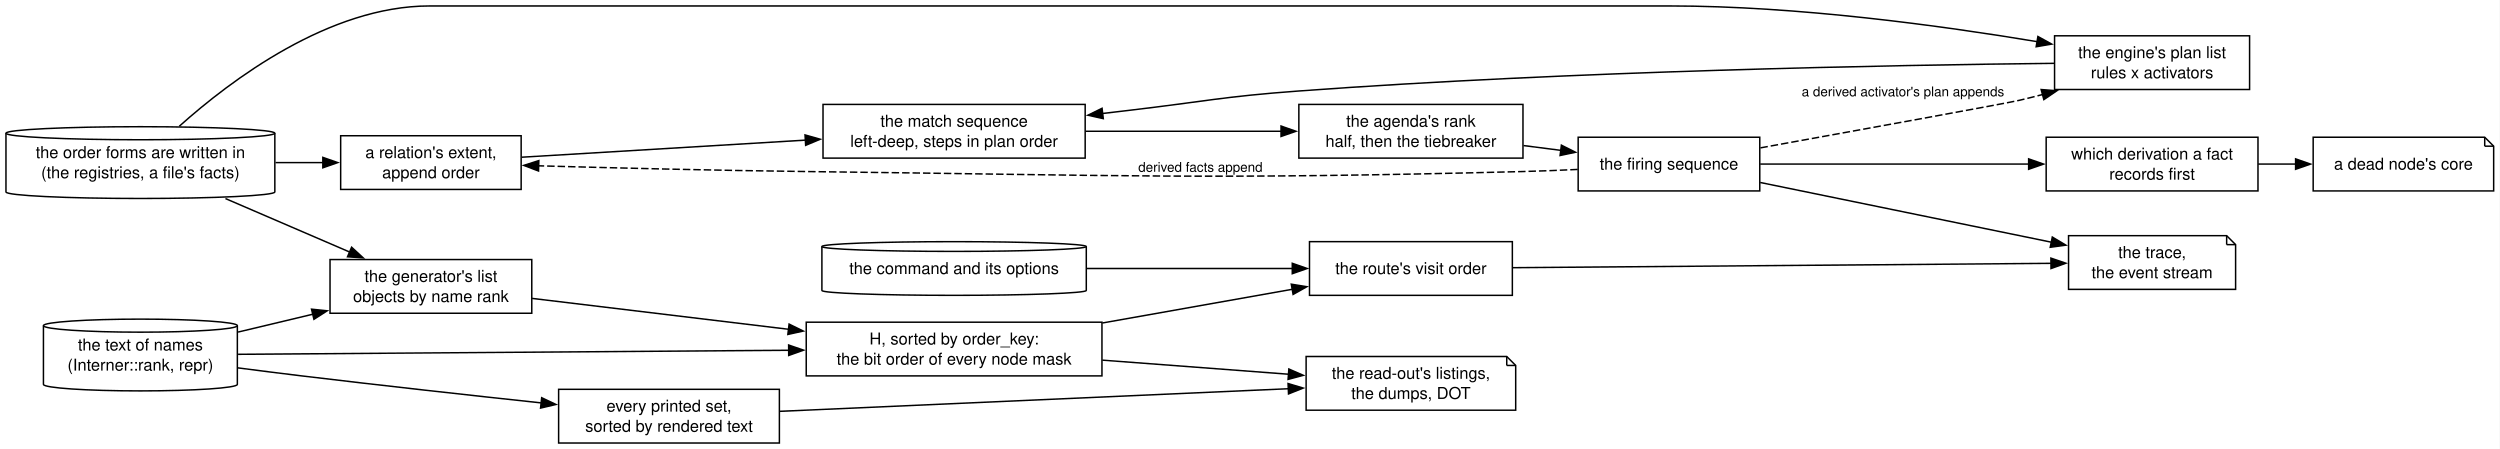
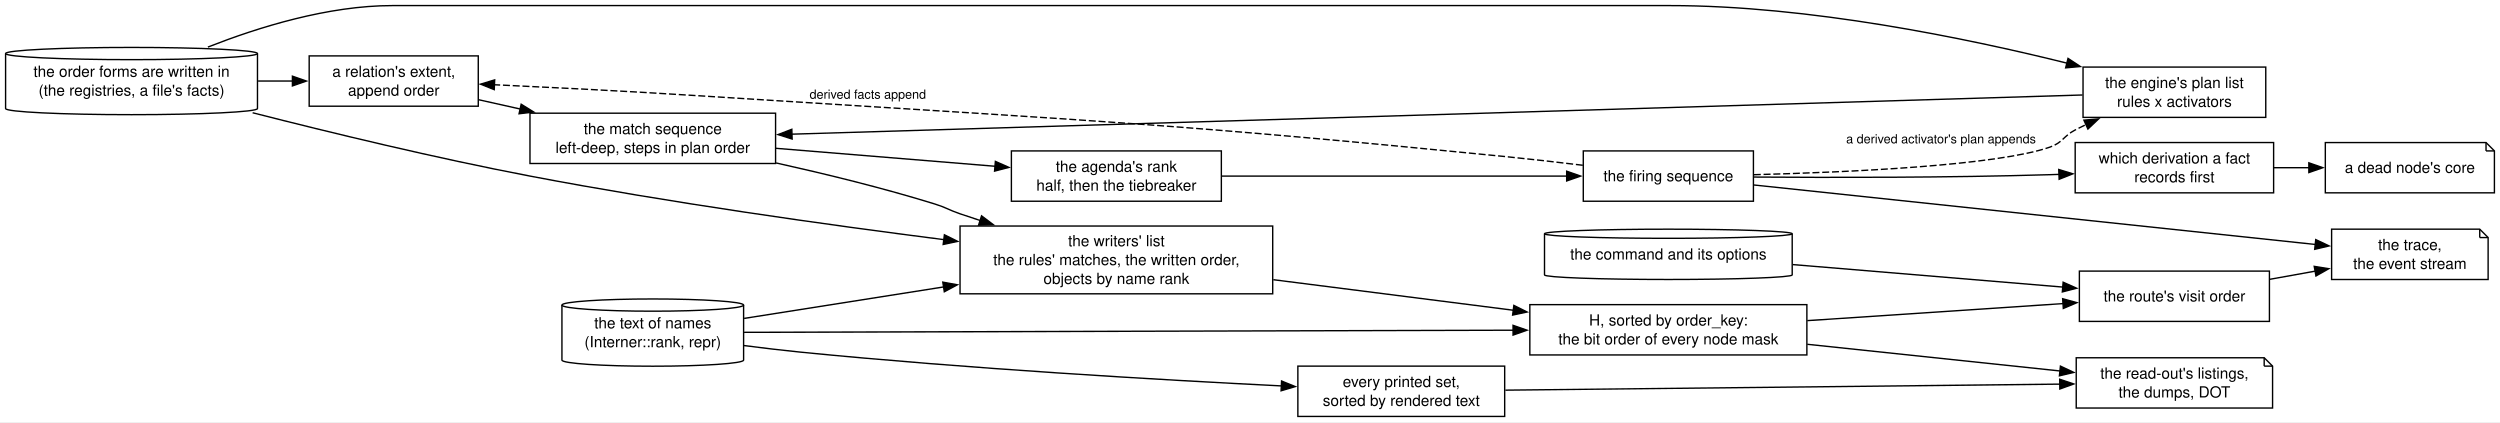
- <svg xmlns="http://www.w3.org/2000/svg" width="1676pt" height="301pt" viewBox="0.00 0.00 1676.00 301.00">
-   <g id="graph0" class="graph" transform="scale(1 1) rotate(0) translate(4 297)">
-     <polygon fill="white" stroke="none" points="-4,4 -4,-297 1671.75,-297 1671.75,4 -4,4" />
+ <svg xmlns="http://www.w3.org/2000/svg" width="1789pt" height="302pt" viewBox="0.00 0.00 1789.00 302.00">
+   <g id="graph0" class="graph" transform="scale(1 1) rotate(0) translate(4 298)">
+     <polygon fill="white" stroke="none" points="-4,4 -4,-298 1785,-298 1785,4 -4,4" />
    <g id="node1" class="node">
-       <path fill="none" stroke="black" d="M180.25,-207.69C180.25,-210.1 139.85,-212.06 90.12,-212.06 40.4,-212.06 0,-210.1 0,-207.69 0,-207.69 0,-168.31 0,-168.31 0,-165.9 40.4,-163.94 90.12,-163.94 139.85,-163.94 180.25,-165.9 180.25,-168.31 180.25,-168.31 180.25,-207.69 180.25,-207.69" />
-       <path fill="none" stroke="black" d="M180.25,-207.69C180.25,-205.27 139.85,-203.31 90.12,-203.31 40.4,-203.31 0,-205.27 0,-207.69" />
-       <text xml:space="preserve" text-anchor="middle" x="90.12" y="-191.05" font-family="Helvetica,sans-Serif" font-size="11.00">the order forms are written in</text>
-       <text xml:space="preserve" text-anchor="middle" x="90.12" y="-177.55" font-family="Helvetica,sans-Serif" font-size="11.00">(the registries, a file's facts)</text>
+       <path fill="none" stroke="black" d="M180.25,-259.69C180.25,-262.1 139.85,-264.06 90.12,-264.06 40.4,-264.06 0,-262.1 0,-259.69 0,-259.69 0,-220.31 0,-220.31 0,-217.9 40.4,-215.94 90.12,-215.94 139.85,-215.94 180.25,-217.9 180.25,-220.31 180.25,-220.31 180.25,-259.69 180.25,-259.69" />
+       <path fill="none" stroke="black" d="M180.25,-259.69C180.25,-257.27 139.85,-255.31 90.12,-255.31 40.4,-255.31 0,-257.27 0,-259.69" />
+       <text xml:space="preserve" text-anchor="middle" x="90.12" y="-243.05" font-family="Helvetica,sans-Serif" font-size="11.00">the order forms are written in</text>
+       <text xml:space="preserve" text-anchor="middle" x="90.12" y="-229.55" font-family="Helvetica,sans-Serif" font-size="11.00">(the registries, a file's facts)</text>
    </g>
    <g id="node4" class="node">
-       <polygon fill="none" stroke="black" points="345.38,-206 224.38,-206 224.38,-170 345.38,-170 345.38,-206" />
-       <text xml:space="preserve" text-anchor="middle" x="284.88" y="-191.05" font-family="Helvetica,sans-Serif" font-size="11.00">a relation's extent,</text>
-       <text xml:space="preserve" text-anchor="middle" x="284.88" y="-177.55" font-family="Helvetica,sans-Serif" font-size="11.00">append order</text>
+       <polygon fill="none" stroke="black" points="338.25,-258 217.25,-258 217.25,-222 338.25,-222 338.25,-258" />
+       <text xml:space="preserve" text-anchor="middle" x="277.75" y="-243.05" font-family="Helvetica,sans-Serif" font-size="11.00">a relation's extent,</text>
+       <text xml:space="preserve" text-anchor="middle" x="277.75" y="-229.55" font-family="Helvetica,sans-Serif" font-size="11.00">append order</text>
    </g>
    <g id="edge1" class="edge">
-       <path fill="none" stroke="black" d="M180.73,-188C191.37,-188 202.13,-188 212.47,-188" />
-       <polygon fill="black" stroke="black" points="212.43,-191.5 222.43,-188 212.43,-184.5 212.43,-191.5" />
+       <path fill="none" stroke="black" d="M180.68,-240C188.99,-240 197.35,-240 205.47,-240" />
+       <polygon fill="black" stroke="black" points="205.25,-243.5 215.25,-240 205.25,-236.5 205.25,-243.5" />
    </g>
    <g id="node5" class="node">
-       <polygon fill="none" stroke="black" points="1504.12,-273 1373.38,-273 1373.38,-237 1504.12,-237 1504.12,-273" />
-       <text xml:space="preserve" text-anchor="middle" x="1438.75" y="-258.05" font-family="Helvetica,sans-Serif" font-size="11.00">the engine's plan list</text>
-       <text xml:space="preserve" text-anchor="middle" x="1438.75" y="-244.55" font-family="Helvetica,sans-Serif" font-size="11.00">rules x activators</text>
+       <polygon fill="none" stroke="black" points="1617.38,-250 1486.62,-250 1486.62,-214 1617.38,-214 1617.38,-250" />
+       <text xml:space="preserve" text-anchor="middle" x="1552" y="-235.05" font-family="Helvetica,sans-Serif" font-size="11.00">the engine's plan list</text>
+       <text xml:space="preserve" text-anchor="middle" x="1552" y="-221.55" font-family="Helvetica,sans-Serif" font-size="11.00">rules x activators</text>
    </g>
    <g id="edge2" class="edge">
-       <path fill="none" stroke="black" d="M116.18,-212.35C150.85,-243.37 216.81,-293 283.88,-293 283.88,-293 283.88,-293 1115.88,-293 1200.58,-293 1296.97,-279.86 1362.01,-269.03" />
-       <polygon fill="black" stroke="black" points="1362.21,-272.55 1371.48,-267.43 1361.04,-265.65 1362.21,-272.55" />
+       <path fill="none" stroke="black" d="M144.76,-264.31C181.21,-278.65 230.94,-294 276.75,-294 276.75,-294 276.75,-294 1190.88,-294 1290.29,-294 1402.94,-270.77 1475.36,-252.75" />
+       <polygon fill="black" stroke="black" points="1475.88,-256.23 1484.72,-250.39 1474.17,-249.44 1475.88,-256.23" />
    </g>
    <g id="node10" class="node">
-       <polygon fill="none" stroke="black" points="352.5,-123 217.25,-123 217.25,-87 352.5,-87 352.5,-123" />
-       <text xml:space="preserve" text-anchor="middle" x="284.88" y="-108.05" font-family="Helvetica,sans-Serif" font-size="11.00">the generator's list</text>
-       <text xml:space="preserve" text-anchor="middle" x="284.88" y="-94.55" font-family="Helvetica,sans-Serif" font-size="11.00">objects by name rank</text>
+       <polygon fill="none" stroke="black" points="906.75,-136.25 683,-136.25 683,-87.75 906.75,-87.75 906.75,-136.25" />
+       <text xml:space="preserve" text-anchor="middle" x="794.88" y="-121.8" font-family="Helvetica,sans-Serif" font-size="11.00">the writers' list</text>
+       <text xml:space="preserve" text-anchor="middle" x="794.88" y="-108.3" font-family="Helvetica,sans-Serif" font-size="11.00">the rules' matches, the written order,</text>
+       <text xml:space="preserve" text-anchor="middle" x="794.88" y="-94.8" font-family="Helvetica,sans-Serif" font-size="11.00">objects by name rank</text>
    </g>
    <g id="edge13" class="edge">
-       <path fill="none" stroke="black" d="M147.14,-163.88C173.41,-152.57 204.58,-139.14 230.52,-127.98" />
-       <polygon fill="black" stroke="black" points="231.72,-131.27 239.52,-124.1 228.95,-124.84 231.72,-131.27" />
+       <path fill="none" stroke="black" d="M176.78,-217.31C232.94,-202.98 308.12,-184.82 375.25,-172 474.36,-153.08 587.71,-137.18 671.44,-126.51" />
+       <polygon fill="black" stroke="black" points="671.81,-129.99 681.29,-125.27 670.93,-123.05 671.81,-129.99" />
    </g>
    <g id="node2" class="node">
-       <path fill="none" stroke="black" d="M155.12,-78.69C155.12,-81.1 125.99,-83.06 90.12,-83.06 54.26,-83.06 25.12,-81.1 25.12,-78.69 25.12,-78.69 25.12,-39.31 25.12,-39.31 25.12,-36.9 54.26,-34.94 90.12,-34.94 125.99,-34.94 155.12,-36.9 155.12,-39.31 155.12,-39.31 155.12,-78.69 155.12,-78.69" />
-       <path fill="none" stroke="black" d="M155.12,-78.69C155.12,-76.27 125.99,-74.31 90.12,-74.31 54.26,-74.31 25.12,-76.27 25.12,-78.69" />
-       <text xml:space="preserve" text-anchor="middle" x="90.12" y="-62.05" font-family="Helvetica,sans-Serif" font-size="11.00">the text of names</text>
-       <text xml:space="preserve" text-anchor="middle" x="90.12" y="-48.55" font-family="Helvetica,sans-Serif" font-size="11.00">(Interner::rank, repr)</text>
+       <path fill="none" stroke="black" d="M528.12,-79.69C528.12,-82.1 498.99,-84.06 463.12,-84.06 427.26,-84.06 398.12,-82.1 398.12,-79.69 398.12,-79.69 398.12,-40.31 398.12,-40.31 398.12,-37.9 427.26,-35.94 463.12,-35.94 498.99,-35.94 528.12,-37.9 528.12,-40.31 528.12,-40.31 528.12,-79.69 528.12,-79.69" />
+       <path fill="none" stroke="black" d="M528.12,-79.69C528.12,-77.27 498.99,-75.31 463.12,-75.31 427.26,-75.31 398.12,-77.27 398.12,-79.69" />
+       <text xml:space="preserve" text-anchor="middle" x="463.12" y="-63.05" font-family="Helvetica,sans-Serif" font-size="11.00">the text of names</text>
+       <text xml:space="preserve" text-anchor="middle" x="463.12" y="-49.55" font-family="Helvetica,sans-Serif" font-size="11.00">(Interner::rank, repr)</text>
    </g>
    <g id="edge12" class="edge">
-       <path fill="none" stroke="black" d="M155.58,-74.38C171.74,-78.24 189.25,-82.42 205.98,-86.41" />
-       <polygon fill="black" stroke="black" points="204.84,-89.74 215.37,-88.65 206.46,-82.93 204.84,-89.74" />
+       <path fill="none" stroke="black" d="M528.49,-70.15C569.09,-76.55 622.84,-85.03 671.35,-92.68" />
+       <polygon fill="black" stroke="black" points="670.66,-96.11 681.08,-94.21 671.75,-89.2 670.66,-96.11" />
    </g>
    <g id="node11" class="node">
-       <polygon fill="none" stroke="black" points="734.75,-81 536.5,-81 536.5,-45 734.75,-45 734.75,-81" />
-       <text xml:space="preserve" text-anchor="middle" x="635.62" y="-66.05" font-family="Helvetica,sans-Serif" font-size="11.00">H, sorted by order_key:</text>
-       <text xml:space="preserve" text-anchor="middle" x="635.62" y="-52.55" font-family="Helvetica,sans-Serif" font-size="11.00">the bit order of every node mask</text>
+       <polygon fill="none" stroke="black" points="1289,-80 1090.75,-80 1090.75,-44 1289,-44 1289,-80" />
+       <text xml:space="preserve" text-anchor="middle" x="1189.88" y="-65.05" font-family="Helvetica,sans-Serif" font-size="11.00">H, sorted by order_key:</text>
+       <text xml:space="preserve" text-anchor="middle" x="1189.88" y="-51.55" font-family="Helvetica,sans-Serif" font-size="11.00">the bit order of every node mask</text>
+     </g>
+     <g id="edge16" class="edge">
+       <path fill="none" stroke="black" d="M528.44,-60.18C652.39,-60.52 925.63,-61.27 1078.97,-61.7" />
+       <polygon fill="black" stroke="black" points="1078.73,-65.2 1088.74,-61.72 1078.75,-58.2 1078.73,-65.2" />
+     </g>
+     <g id="node13" class="node">
+       <polygon fill="none" stroke="black" points="1072.75,-36 924.75,-36 924.75,0 1072.75,0 1072.75,-36" />
+       <text xml:space="preserve" text-anchor="middle" x="998.75" y="-21.05" font-family="Helvetica,sans-Serif" font-size="11.00">every printed set,</text>
+       <text xml:space="preserve" text-anchor="middle" x="998.75" y="-7.55" font-family="Helvetica,sans-Serif" font-size="11.00">sorted by rendered text</text>
+     </g>
+     <g id="edge20" class="edge">
+       <path fill="none" stroke="black" d="M528.38,-50.72C541.79,-48.99 555.84,-47.31 569,-46 688.17,-34.17 826.49,-26.16 913.07,-21.84" />
+       <polygon fill="black" stroke="black" points="913.09,-25.34 922.91,-21.36 912.75,-18.35 913.09,-25.34" />
+     </g>
+     <g id="node3" class="node">
+       <path fill="none" stroke="black" d="M1278.5,-130.73C1278.5,-132.53 1238.78,-134 1189.88,-134 1140.97,-134 1101.25,-132.53 1101.25,-130.73 1101.25,-130.73 1101.25,-101.27 1101.25,-101.27 1101.25,-99.47 1140.97,-98 1189.88,-98 1238.78,-98 1278.5,-99.47 1278.5,-101.27 1278.5,-101.27 1278.5,-130.73 1278.5,-130.73" />
+       <path fill="none" stroke="black" d="M1278.5,-130.73C1278.5,-128.92 1238.78,-127.45 1189.88,-127.45 1140.97,-127.45 1101.25,-128.92 1101.25,-130.73" />
+       <text xml:space="preserve" text-anchor="middle" x="1189.88" y="-112.3" font-family="Helvetica,sans-Serif" font-size="11.00">the command and its options</text>
+     </g>
+     <g id="node12" class="node">
+       <polygon fill="none" stroke="black" points="1620,-104 1484,-104 1484,-68 1620,-68 1620,-104" />
+       <text xml:space="preserve" text-anchor="middle" x="1552" y="-82.3" font-family="Helvetica,sans-Serif" font-size="11.00">the route's visit order</text>
+     </g>
+     <g id="edge18" class="edge">
+       <path fill="none" stroke="black" d="M1278.97,-108.66C1338.12,-103.73 1415.37,-97.3 1472.43,-92.55" />
+       <polygon fill="black" stroke="black" points="1472.38,-96.06 1482.05,-91.74 1471.8,-89.09 1472.38,-96.06" />
+     </g>
+     <g id="node6" class="node">
+       <polygon fill="none" stroke="black" points="551,-217 375.25,-217 375.25,-181 551,-181 551,-217" />
+       <text xml:space="preserve" text-anchor="middle" x="463.12" y="-202.05" font-family="Helvetica,sans-Serif" font-size="11.00">the match sequence</text>
+       <text xml:space="preserve" text-anchor="middle" x="463.12" y="-188.55" font-family="Helvetica,sans-Serif" font-size="11.00">left-deep, steps in plan order</text>
+     </g>
+     <g id="edge3" class="edge">
+       <path fill="none" stroke="black" d="M338.54,-226.63C348.13,-224.49 358.26,-222.22 368.42,-219.95" />
+       <polygon fill="black" stroke="black" points="368.96,-223.42 377.96,-217.82 367.43,-216.59 368.96,-223.42" />
+     </g>
+     <g id="edge4" class="edge">
+       <path fill="none" stroke="black" d="M1486.25,-230.03C1303.29,-224.48 781.58,-208.64 562.69,-201.99" />
+       <polygon fill="black" stroke="black" points="562.85,-198.5 552.74,-201.69 562.63,-205.49 562.85,-198.5" />
+     </g>
+     <g id="node7" class="node">
+       <polygon fill="none" stroke="black" points="870,-190 719.75,-190 719.75,-154 870,-154 870,-190" />
+       <text xml:space="preserve" text-anchor="middle" x="794.88" y="-175.05" font-family="Helvetica,sans-Serif" font-size="11.00">the agenda's rank</text>
+       <text xml:space="preserve" text-anchor="middle" x="794.88" y="-161.55" font-family="Helvetica,sans-Serif" font-size="11.00">half, then the tiebreaker</text>
+     </g>
+     <g id="edge5" class="edge">
+       <path fill="none" stroke="black" d="M551.19,-191.87C599.68,-187.9 659.82,-182.98 708.1,-179.02" />
+       <polygon fill="black" stroke="black" points="708.29,-182.52 717.97,-178.22 707.71,-175.54 708.29,-182.52" />
+     </g>
+     <g id="edge14" class="edge">
+       <path fill="none" stroke="black" d="M551.36,-181.4C586.91,-173.5 628.22,-163.39 665,-152 673.2,-149.46 674.88,-147.78 683,-145 687.72,-143.38 692.57,-141.77 697.48,-140.17" />
+       <polygon fill="black" stroke="black" points="698.4,-143.55 706.86,-137.17 696.27,-136.88 698.4,-143.55" />
+     </g>
+     <g id="node8" class="node">
+       <polygon fill="none" stroke="black" points="1250.75,-190 1129,-190 1129,-154 1250.75,-154 1250.75,-190" />
+       <text xml:space="preserve" text-anchor="middle" x="1189.88" y="-168.3" font-family="Helvetica,sans-Serif" font-size="11.00">the firing sequence</text>
+     </g>
+     <g id="edge6" class="edge">
+       <path fill="none" stroke="black" d="M870.26,-172C941.19,-172 1047.29,-172 1117.29,-172" />
+       <polygon fill="black" stroke="black" points="1117.11,-175.5 1127.11,-172 1117.11,-168.5 1117.11,-175.5" />
+     </g>
+     <g id="edge7" class="edge">
+       <path fill="none" stroke="black" stroke-dasharray="5,2" d="M1128.66,-179.74C1110.69,-181.92 1090.94,-184.19 1072.75,-186 841.32,-209.02 783.1,-211.27 551,-226 464.92,-231.46 443.4,-232.91 357.25,-237 354.76,-237.12 352.22,-237.23 349.66,-237.35" />
+       <polygon fill="black" stroke="black" points="349.68,-233.85 339.84,-237.77 349.99,-240.84 349.68,-233.85" />
+       <text xml:space="preserve" text-anchor="middle" x="617" y="-227.37" font-family="Helvetica,sans-Serif" font-size="9.00">derived facts append</text>
+     </g>
+     <g id="edge8" class="edge">
+       <path fill="none" stroke="black" stroke-dasharray="5,2" d="M1251.01,-172.98C1319.04,-174.73 1425.27,-179.54 1463,-192.75 1472.13,-195.95 1472.43,-200.51 1481,-205 1483.52,-206.32 1486.13,-207.62 1488.78,-208.88" />
+       <polygon fill="black" stroke="black" points="1487.24,-212.02 1497.79,-212.94 1490.11,-205.64 1487.24,-212.02" />
+       <text xml:space="preserve" text-anchor="middle" x="1385" y="-195.45" font-family="Helvetica,sans-Serif" font-size="9.00">a derived activator's plan appends</text>
+     </g>
+     <g id="node9" class="node">
+       <polygon fill="none" stroke="black" points="1623,-196 1481,-196 1481,-160 1623,-160 1623,-196" />
+       <text xml:space="preserve" text-anchor="middle" x="1552" y="-181.05" font-family="Helvetica,sans-Serif" font-size="11.00">which derivation a fact</text>
+       <text xml:space="preserve" text-anchor="middle" x="1552" y="-167.55" font-family="Helvetica,sans-Serif" font-size="11.00">records first</text>
+     </g>
+     <g id="edge9" class="edge">
+       <path fill="none" stroke="black" d="M1251.15,-171.3C1306.3,-170.89 1390.16,-170.8 1463,-173 1465.18,-173.07 1467.39,-173.14 1469.62,-173.22" />
+       <polygon fill="black" stroke="black" points="1469.24,-176.71 1479.37,-173.62 1469.52,-169.71 1469.24,-176.71" />
+     </g>
+     <g id="node14" class="node">
+       <polygon fill="none" stroke="black" points="1770.5,-134 1664.5,-134 1664.5,-98 1776.5,-98 1776.5,-128 1770.5,-134" />
+       <polyline fill="none" stroke="black" points="1770.5,-134 1770.5,-128" />
+       <polyline fill="none" stroke="black" points="1776.5,-128 1770.5,-128" />
+       <text xml:space="preserve" text-anchor="middle" x="1720.5" y="-119.05" font-family="Helvetica,sans-Serif" font-size="11.00">the trace,</text>
+       <text xml:space="preserve" text-anchor="middle" x="1720.5" y="-105.55" font-family="Helvetica,sans-Serif" font-size="11.00">the event stream</text>
+     </g>
+     <g id="edge10" class="edge">
+       <path fill="none" stroke="black" d="M1251,-165.63C1350.64,-155.08 1549.26,-134.03 1652.97,-123.05" />
+       <polygon fill="black" stroke="black" points="1653.14,-126.55 1662.72,-122.02 1652.4,-119.59 1653.14,-126.55" />
+     </g>
+     <g id="node15" class="node">
+       <polygon fill="none" stroke="black" points="1775,-196 1660,-196 1660,-160 1781,-160 1781,-190 1775,-196" />
+       <polyline fill="none" stroke="black" points="1775,-196 1775,-190" />
+       <polyline fill="none" stroke="black" points="1781,-190 1775,-190" />
+       <text xml:space="preserve" text-anchor="middle" x="1720.5" y="-174.3" font-family="Helvetica,sans-Serif" font-size="11.00">a dead node's core</text>
+     </g>
+     <g id="edge11" class="edge">
+       <path fill="none" stroke="black" d="M1623.13,-178C1631.5,-178 1640.05,-178 1648.44,-178" />
+       <polygon fill="black" stroke="black" points="1648.22,-181.5 1658.22,-178 1648.22,-174.5 1648.22,-181.5" />
    </g>
    <g id="edge15" class="edge">
-       <path fill="none" stroke="black" d="M155.61,-59.47C246.68,-60.14 414.21,-61.38 525.02,-62.19" />
-       <polygon fill="black" stroke="black" points="524.7,-65.69 534.72,-62.26 524.75,-58.69 524.7,-65.69" />
+       <path fill="none" stroke="black" d="M907.18,-97.84C961,-90.99 1025.39,-82.8 1079.02,-75.98" />
+       <polygon fill="black" stroke="black" points="1079.31,-79.47 1088.79,-74.73 1078.43,-72.52 1079.31,-79.47" />
    </g>
-     <g id="node13" class="node">
-       <polygon fill="none" stroke="black" points="518.5,-36 370.5,-36 370.5,0 518.5,0 518.5,-36" />
-       <text xml:space="preserve" text-anchor="middle" x="444.5" y="-21.05" font-family="Helvetica,sans-Serif" font-size="11.00">every printed set,</text>
-       <text xml:space="preserve" text-anchor="middle" x="444.5" y="-7.55" font-family="Helvetica,sans-Serif" font-size="11.00">sorted by rendered text</text>
+     <g id="edge17" class="edge">
+       <path fill="none" stroke="black" d="M1289.28,-68.56C1346.93,-72.4 1418.74,-77.19 1472.55,-80.77" />
+       <polygon fill="black" stroke="black" points="1472.03,-84.24 1482.24,-81.42 1472.5,-77.26 1472.03,-84.24" />
+     </g>
+     <g id="node16" class="node">
+       <polygon fill="none" stroke="black" points="1616.25,-42 1481.75,-42 1481.75,-6 1622.25,-6 1622.25,-36 1616.25,-42" />
+       <polyline fill="none" stroke="black" points="1616.25,-42 1616.25,-36" />
+       <polyline fill="none" stroke="black" points="1622.25,-36 1616.25,-36" />
+       <text xml:space="preserve" text-anchor="middle" x="1552" y="-27.05" font-family="Helvetica,sans-Serif" font-size="11.00">the read-out's listings,</text>
+       <text xml:space="preserve" text-anchor="middle" x="1552" y="-13.55" font-family="Helvetica,sans-Serif" font-size="11.00">the dumps, DOT</text>
+     </g>
+     <g id="edge22" class="edge">
+       <path fill="none" stroke="black" d="M1289.28,-51.62C1346.15,-45.62 1416.81,-38.16 1470.37,-32.51" />
+       <polygon fill="black" stroke="black" points="1470.44,-36.02 1480.02,-31.49 1469.71,-29.06 1470.44,-36.02" />
    </g>
    <g id="edge19" class="edge">
-       <path fill="none" stroke="black" d="M155.39,-50.39C169.51,-48.55 184.38,-46.67 198.25,-45 251.58,-38.58 311.52,-31.97 358.79,-26.9" />
-       <polygon fill="black" stroke="black" points="359.14,-30.38 368.71,-25.84 358.39,-23.42 359.14,-30.38" />
-     </g>
-     <g id="node3" class="node">
-       <path fill="none" stroke="black" d="M724.25,-131.73C724.25,-133.53 684.53,-135 635.62,-135 586.72,-135 547,-133.53 547,-131.73 547,-131.73 547,-102.27 547,-102.27 547,-100.47 586.72,-99 635.62,-99 684.53,-99 724.25,-100.47 724.25,-102.27 724.25,-102.27 724.25,-131.73 724.25,-131.73" />
-       <path fill="none" stroke="black" d="M724.25,-131.73C724.25,-129.92 684.53,-128.45 635.62,-128.45 586.72,-128.45 547,-129.92 547,-131.73" />
-       <text xml:space="preserve" text-anchor="middle" x="635.62" y="-113.3" font-family="Helvetica,sans-Serif" font-size="11.00">the command and its options</text>
-     </g>
-     <g id="node12" class="node">
-       <polygon fill="none" stroke="black" points="1009.88,-135 873.88,-135 873.88,-99 1009.88,-99 1009.88,-135" />
-       <text xml:space="preserve" text-anchor="middle" x="941.88" y="-113.3" font-family="Helvetica,sans-Serif" font-size="11.00">the route's visit order</text>
-     </g>
-     <g id="edge17" class="edge">
-       <path fill="none" stroke="black" d="M724.63,-117C768.19,-117 820.35,-117 862.52,-117" />
-       <polygon fill="black" stroke="black" points="862.34,-120.5 872.34,-117 862.34,-113.5 862.34,-120.5" />
-     </g>
-     <g id="node6" class="node">
-       <polygon fill="none" stroke="black" points="723.5,-227 547.75,-227 547.75,-191 723.5,-191 723.5,-227" />
-       <text xml:space="preserve" text-anchor="middle" x="635.62" y="-212.05" font-family="Helvetica,sans-Serif" font-size="11.00">the match sequence</text>
-       <text xml:space="preserve" text-anchor="middle" x="635.62" y="-198.55" font-family="Helvetica,sans-Serif" font-size="11.00">left-deep, steps in plan order</text>
-     </g>
-     <g id="edge3" class="edge">
-       <path fill="none" stroke="black" d="M345.83,-191.61C398.08,-194.76 474.87,-199.38 536.14,-203.07" />
-       <polygon fill="black" stroke="black" points="535.69,-206.55 545.88,-203.66 536.11,-199.56 535.69,-206.55" />
-     </g>
-     <g id="edge4" class="edge">
-       <path fill="none" stroke="black" d="M1373.01,-254.54C1267.04,-253.4 1050,-249.48 866.75,-236 815.89,-232.26 803.4,-228.94 752.75,-223 747.04,-222.33 741.16,-221.64 735.24,-220.93" />
-       <polygon fill="black" stroke="black" points="735.65,-217.46 725.31,-219.75 734.82,-224.41 735.65,-217.46" />
-     </g>
-     <g id="node7" class="node">
-       <polygon fill="none" stroke="black" points="1017,-227 866.75,-227 866.75,-191 1017,-191 1017,-227" />
-       <text xml:space="preserve" text-anchor="middle" x="941.88" y="-212.05" font-family="Helvetica,sans-Serif" font-size="11.00">the agenda's rank</text>
-       <text xml:space="preserve" text-anchor="middle" x="941.88" y="-198.55" font-family="Helvetica,sans-Serif" font-size="11.00">half, then the tiebreaker</text>
-     </g>
-     <g id="edge5" class="edge">
-       <path fill="none" stroke="black" d="M723.81,-209C764.98,-209 813.96,-209 854.97,-209" />
-       <polygon fill="black" stroke="black" points="854.8,-212.5 864.8,-209 854.8,-205.5 854.8,-212.5" />
-     </g>
-     <g id="node8" class="node">
-       <polygon fill="none" stroke="black" points="1175.75,-205 1054,-205 1054,-169 1175.75,-169 1175.75,-205" />
-       <text xml:space="preserve" text-anchor="middle" x="1114.88" y="-183.3" font-family="Helvetica,sans-Serif" font-size="11.00">the firing sequence</text>
-     </g>
-     <g id="edge6" class="edge">
-       <path fill="none" stroke="black" d="M1017.38,-199.41C1025.73,-198.34 1034.23,-197.25 1042.54,-196.18" />
-       <polygon fill="black" stroke="black" points="1042.76,-199.68 1052.23,-194.93 1041.87,-192.74 1042.76,-199.68" />
-     </g>
-     <g id="edge7" class="edge">
-       <path fill="none" stroke="black" stroke-dasharray="5,2" d="M1053.69,-183.41C1041.55,-182.82 1028.87,-182.31 1017,-182 803.52,-176.49 750.04,-179.44 536.5,-182 475.94,-182.72 407.16,-184.43 356.99,-185.84" />
-       <polygon fill="black" stroke="black" points="357.03,-182.34 347.13,-186.12 357.23,-189.34 357.03,-182.34" />
-       <text xml:space="preserve" text-anchor="middle" x="800.75" y="-181.83" font-family="Helvetica,sans-Serif" font-size="9.00">derived facts append</text>
-     </g>
-     <g id="edge8" class="edge">
-       <path fill="none" stroke="black" stroke-dasharray="5,2" d="M1176.2,-197.87C1242.64,-209.87 1341.29,-227.77 1349.75,-229.75 1354.9,-230.96 1360.19,-232.27 1365.51,-233.66" />
-       <polygon fill="black" stroke="black" points="1364.38,-236.98 1374.95,-236.17 1366.19,-230.21 1364.38,-236.98" />
-       <text xml:space="preserve" text-anchor="middle" x="1271.75" y="-232.45" font-family="Helvetica,sans-Serif" font-size="9.00">a derived activator's plan appends</text>
-     </g>
-     <g id="node9" class="node">
-       <polygon fill="none" stroke="black" points="1509.75,-205 1367.75,-205 1367.75,-169 1509.75,-169 1509.75,-205" />
-       <text xml:space="preserve" text-anchor="middle" x="1438.75" y="-190.05" font-family="Helvetica,sans-Serif" font-size="11.00">which derivation a fact</text>
-       <text xml:space="preserve" text-anchor="middle" x="1438.75" y="-176.55" font-family="Helvetica,sans-Serif" font-size="11.00">records first</text>
-     </g>
-     <g id="edge9" class="edge">
-       <path fill="none" stroke="black" d="M1176.04,-187C1226.85,-187 1300.09,-187 1356.18,-187" />
-       <polygon fill="black" stroke="black" points="1356,-190.5 1366,-187 1356,-183.5 1356,-190.5" />
-     </g>
-     <g id="node14" class="node">
-       <polygon fill="none" stroke="black" points="1488.75,-139 1382.75,-139 1382.75,-103 1494.75,-103 1494.75,-133 1488.75,-139" />
-       <polyline fill="none" stroke="black" points="1488.75,-139 1488.75,-133" />
-       <polyline fill="none" stroke="black" points="1494.75,-133 1488.75,-133" />
-       <text xml:space="preserve" text-anchor="middle" x="1438.75" y="-124.05" font-family="Helvetica,sans-Serif" font-size="11.00">the trace,</text>
-       <text xml:space="preserve" text-anchor="middle" x="1438.75" y="-110.55" font-family="Helvetica,sans-Serif" font-size="11.00">the event stream</text>
-     </g>
-     <g id="edge10" class="edge">
-       <path fill="none" stroke="black" d="M1176.04,-174.66C1231.57,-163.28 1313.87,-146.4 1371.31,-134.62" />
-       <polygon fill="black" stroke="black" points="1371.87,-138.08 1380.97,-132.64 1370.47,-131.22 1371.87,-138.08" />
-     </g>
-     <g id="node15" class="node">
-       <polygon fill="none" stroke="black" points="1661.75,-205 1546.75,-205 1546.75,-169 1667.75,-169 1667.75,-199 1661.75,-205" />
-       <polyline fill="none" stroke="black" points="1661.75,-205 1661.75,-199" />
-       <polyline fill="none" stroke="black" points="1667.75,-199 1661.75,-199" />
-       <text xml:space="preserve" text-anchor="middle" x="1607.25" y="-183.3" font-family="Helvetica,sans-Serif" font-size="11.00">a dead node's core</text>
-     </g>
-     <g id="edge11" class="edge">
-       <path fill="none" stroke="black" d="M1509.88,-187C1518.25,-187 1526.8,-187 1535.19,-187" />
-       <polygon fill="black" stroke="black" points="1534.97,-190.5 1544.97,-187 1534.97,-183.5 1534.97,-190.5" />
-     </g>
-     <g id="edge14" class="edge">
-       <path fill="none" stroke="black" d="M352.7,-96.95C401.38,-91.09 468.39,-83.02 524.87,-76.22" />
-       <polygon fill="black" stroke="black" points="525.01,-79.73 534.52,-75.06 524.17,-72.78 525.01,-79.73" />
-     </g>
-     <g id="edge16" class="edge">
-       <path fill="none" stroke="black" d="M734.99,-80.46C776.23,-87.78 823.52,-96.17 862.37,-103.07" />
-       <polygon fill="black" stroke="black" points="861.67,-106.5 872.13,-104.8 862.89,-99.6 861.67,-106.5" />
-     </g>
-     <g id="node16" class="node">
-       <polygon fill="none" stroke="black" points="1006.12,-58 871.62,-58 871.62,-22 1012.12,-22 1012.12,-52 1006.12,-58" />
-       <polyline fill="none" stroke="black" points="1006.12,-58 1006.12,-52" />
-       <polyline fill="none" stroke="black" points="1012.12,-52 1006.12,-52" />
-       <text xml:space="preserve" text-anchor="middle" x="941.88" y="-43.05" font-family="Helvetica,sans-Serif" font-size="11.00">the read-out's listings,</text>
-       <text xml:space="preserve" text-anchor="middle" x="941.88" y="-29.55" font-family="Helvetica,sans-Serif" font-size="11.00">the dumps, DOT</text>
+       <path fill="none" stroke="black" d="M1620.24,-98.12C1631.03,-100.06 1642.18,-102.07 1652.95,-104.01" />
+       <polygon fill="black" stroke="black" points="1652.05,-107.4 1662.51,-105.73 1653.29,-100.51 1652.05,-107.4" />
    </g>
    <g id="edge21" class="edge">
-       <path fill="none" stroke="black" d="M734.99,-55.56C775.44,-52.51 821.71,-49.01 860.13,-46.1" />
-       <polygon fill="black" stroke="black" points="860.05,-49.62 869.76,-45.38 859.52,-42.64 860.05,-49.62" />
-     </g>
-     <g id="edge18" class="edge">
-       <path fill="none" stroke="black" d="M1010.13,-117.54C1104.89,-118.31 1276.63,-119.7 1371.07,-120.46" />
-       <polygon fill="black" stroke="black" points="1370.93,-123.96 1380.96,-120.54 1370.99,-116.96 1370.93,-123.96" />
-     </g>
-     <g id="edge20" class="edge">
-       <path fill="none" stroke="black" d="M518.86,-21.26C610.09,-25.31 765.32,-32.2 859.94,-36.41" />
-       <polygon fill="black" stroke="black" points="859.51,-39.89 869.65,-36.84 859.82,-32.9 859.51,-39.89" />
+       <path fill="none" stroke="black" d="M1073.24,-18.8C1176.33,-19.92 1363.21,-21.96 1470.13,-23.12" />
+       <polygon fill="black" stroke="black" points="1469.94,-26.62 1479.98,-23.23 1470.02,-19.62 1469.94,-26.62" />
    </g>
  </g>
</svg>
